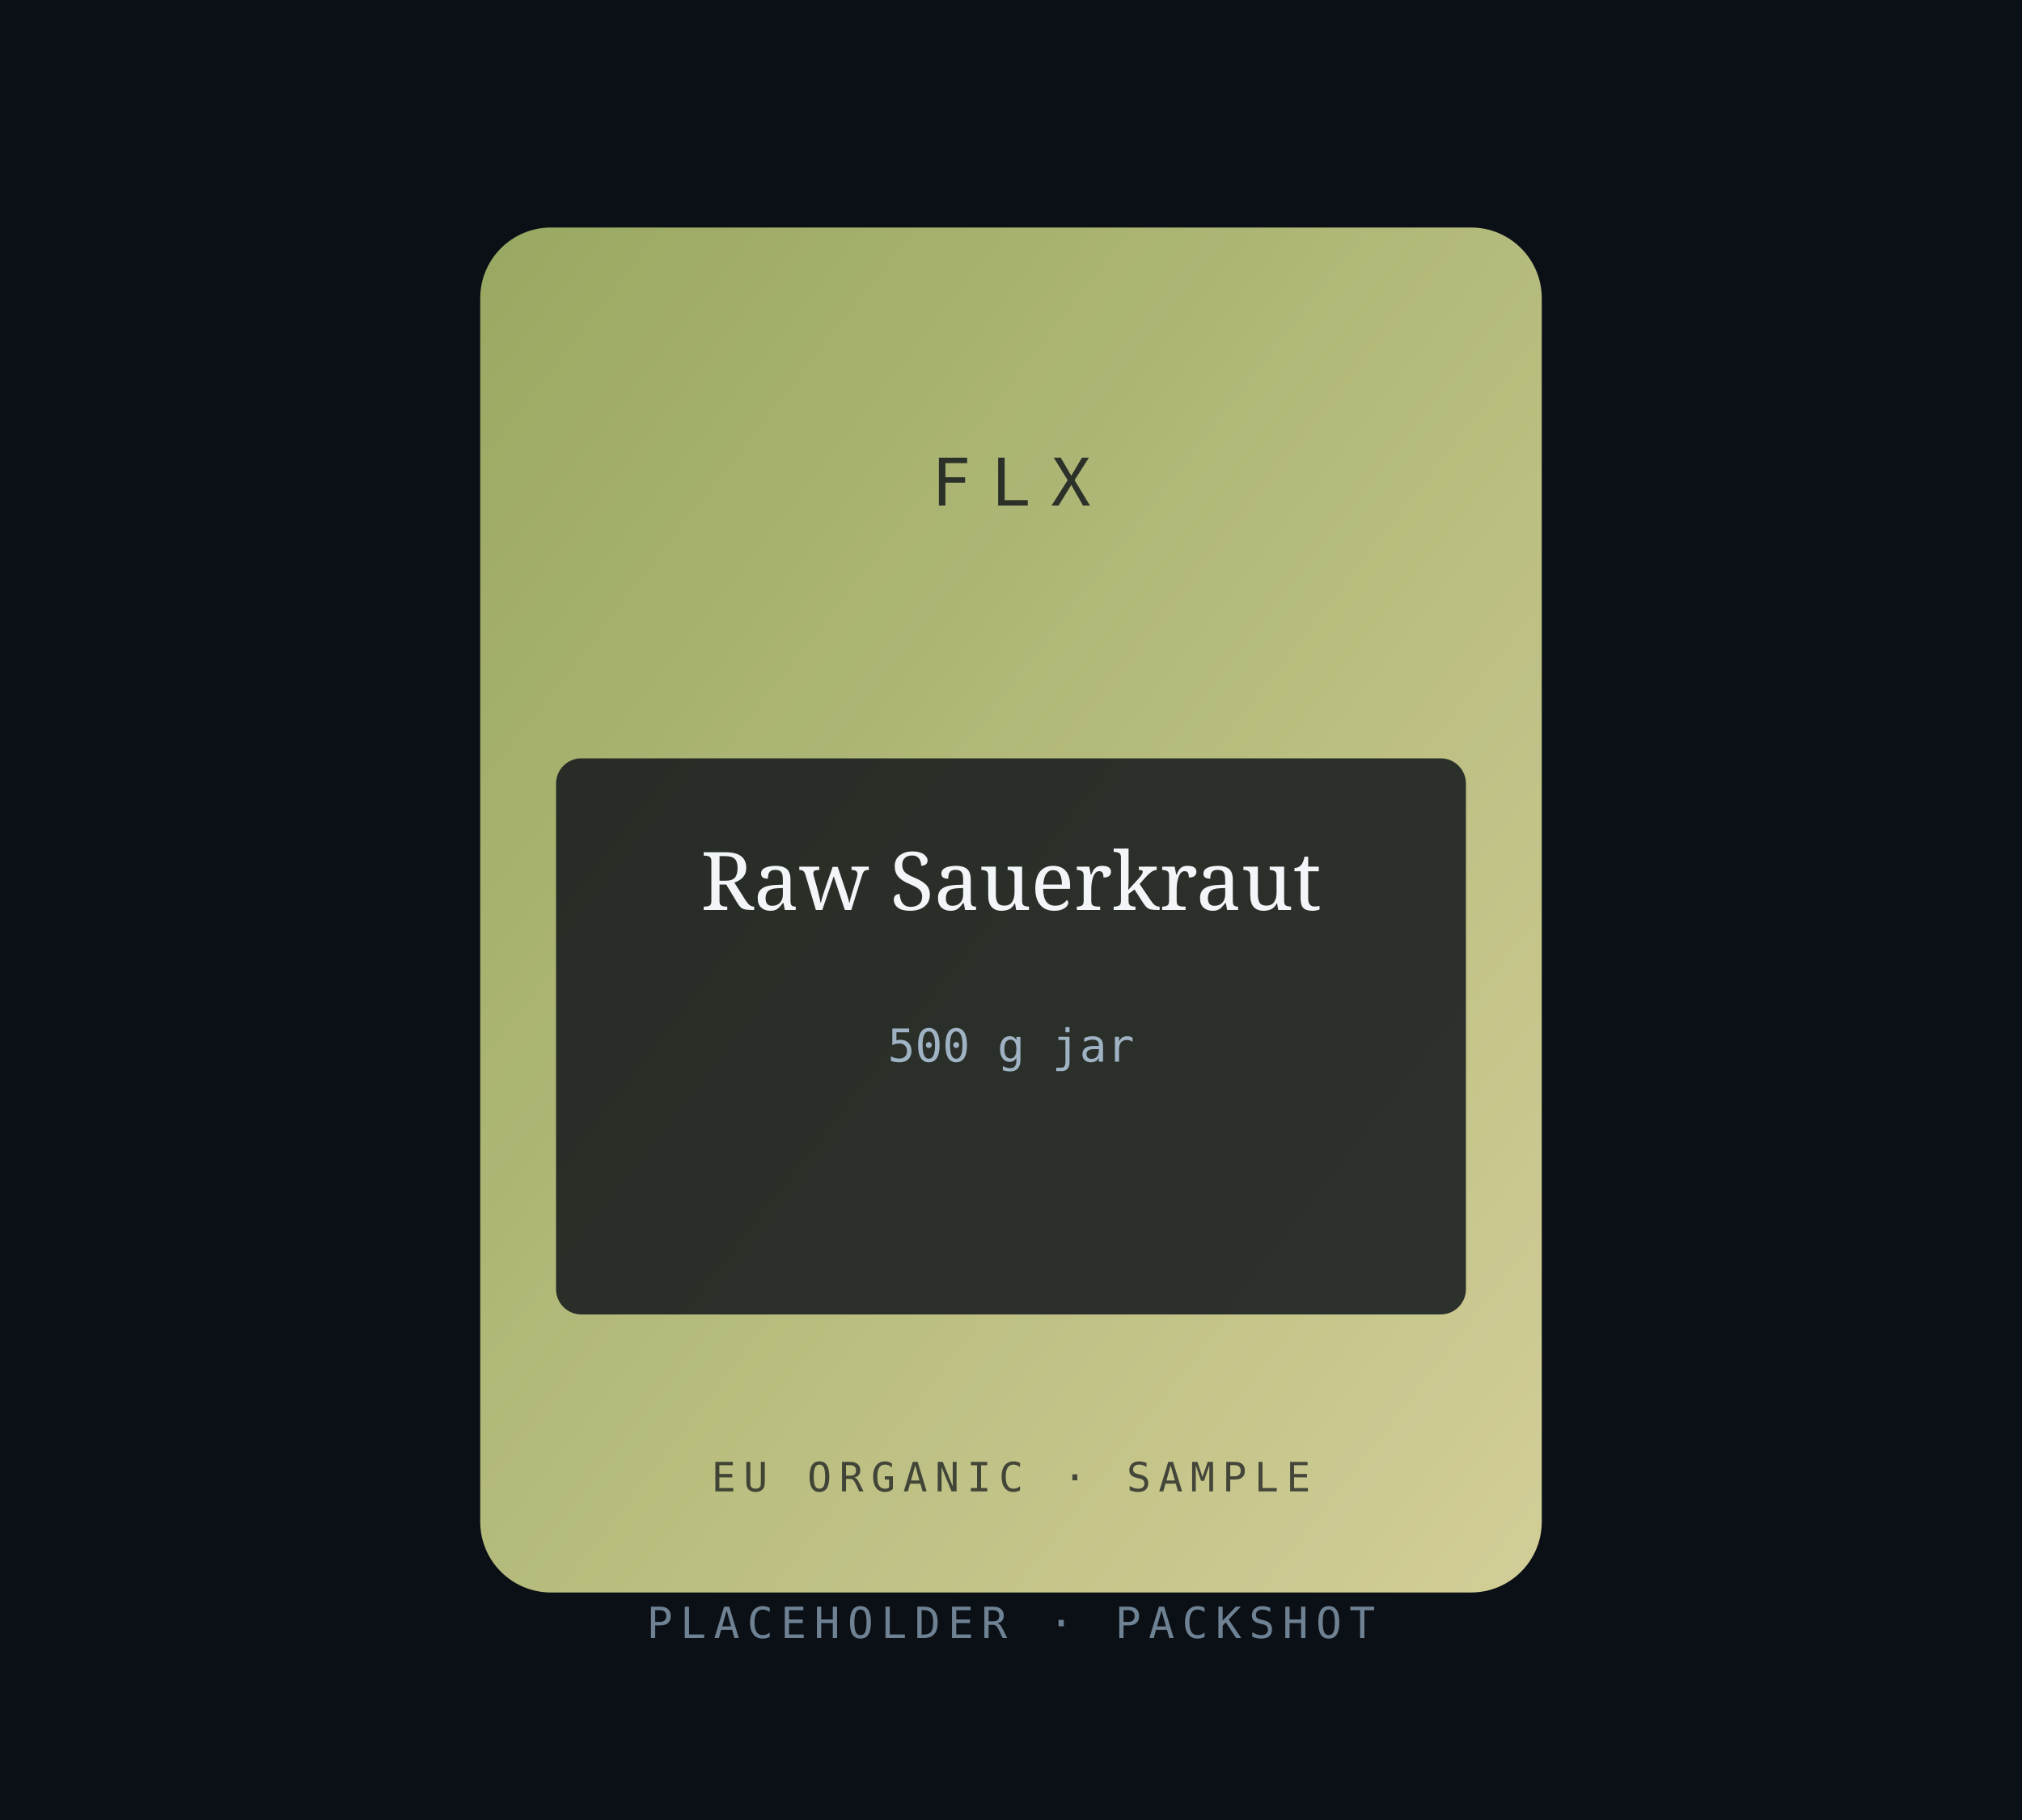
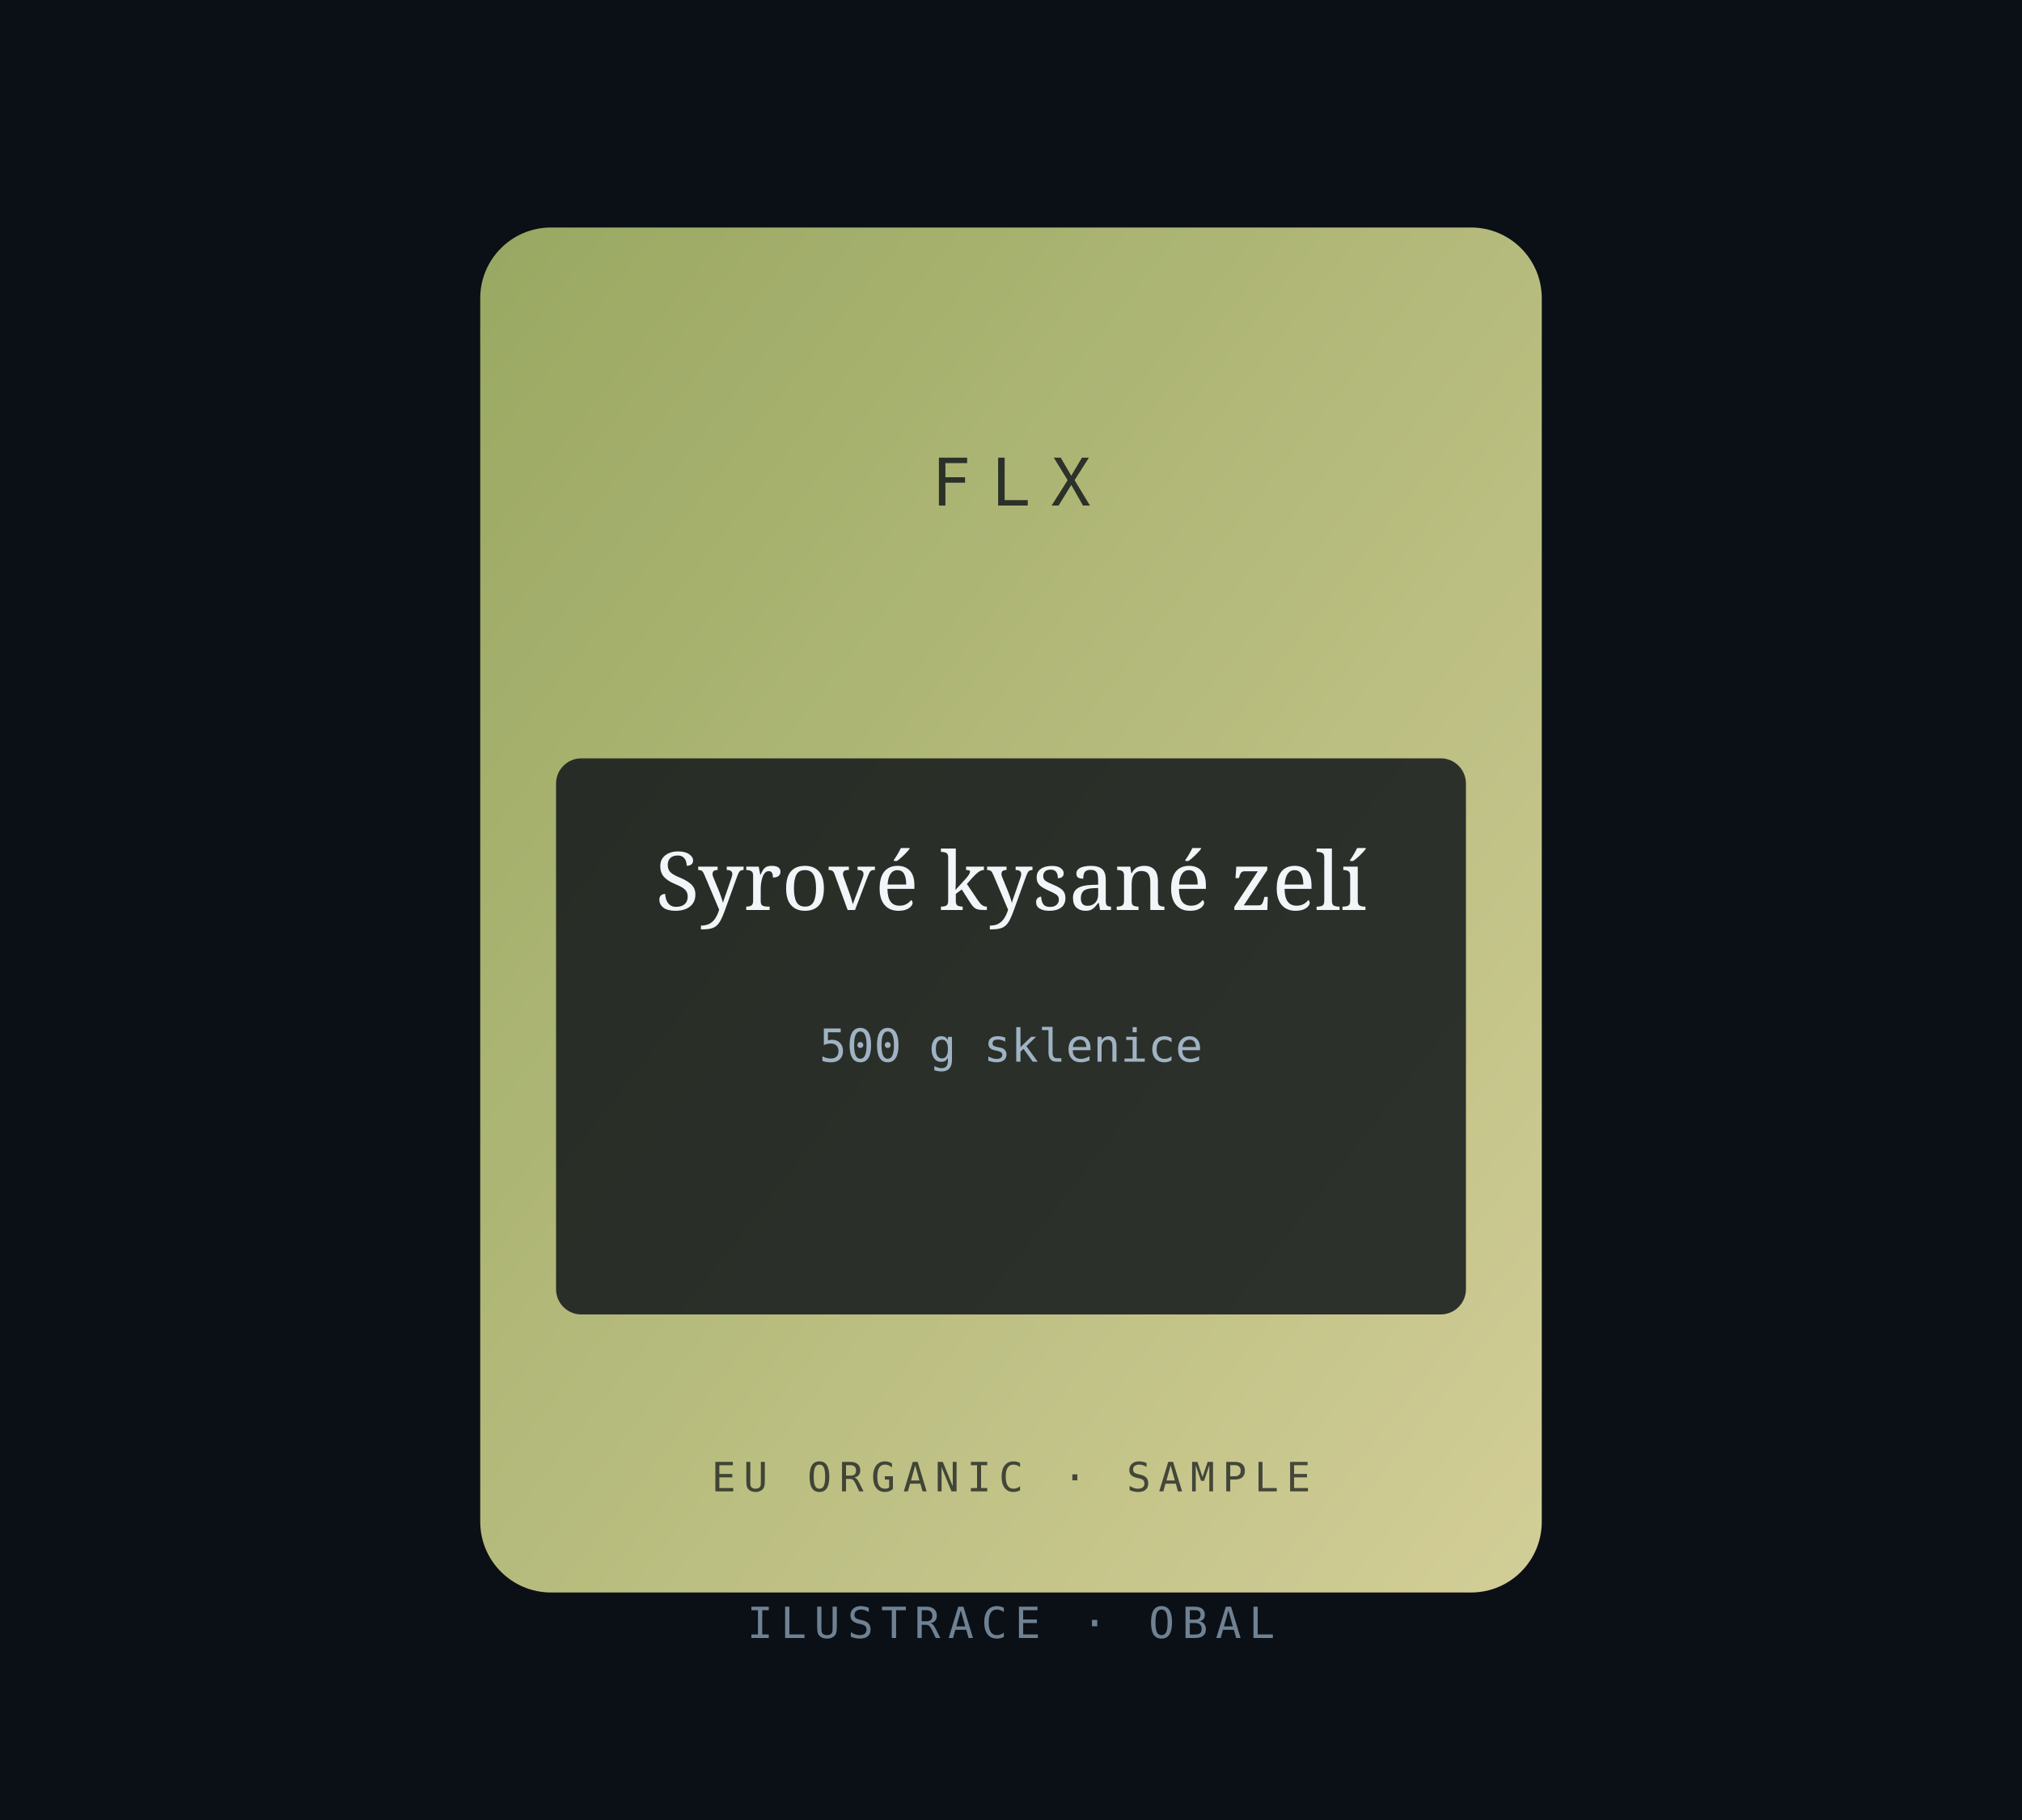
<svg xmlns="http://www.w3.org/2000/svg" viewBox="0 0 800 720" width="800" height="720">
  <defs>
    <linearGradient id="lb-sauerkraut" x1="0" y1="0" x2="1" y2="1">
      <stop offset="0%" stop-color="#a8b86a" />
      <stop offset="100%" stop-color="#e8e2a5" />
    </linearGradient>
  </defs>
  <rect width="800" height="720" fill="#0b1016" />
  <rect x="190" y="90" width="420" height="540" rx="28" fill="url(#lb-sauerkraut)" opacity="0.9" />
  <rect x="220" y="300" width="360" height="220" rx="10" fill="#0b1016" opacity="0.82" />
-   <text x="400" y="360" text-anchor="middle" font-family="Georgia, serif" font-size="32" fill="#f3f6f9">Raw Sauerkraut</text>
-   <text x="400" y="420" text-anchor="middle" font-family="ui-monospace, Menlo, monospace" font-size="18" fill="#9fb3c4">500 g jar</text>
+   <text x="400" y="360" text-anchor="middle" font-family="Georgia, serif" font-size="32" fill="#f3f6f9">Syrové kysané zelí</text>
+   <text x="400" y="420" text-anchor="middle" font-family="ui-monospace, Menlo, monospace" font-size="18" fill="#9fb3c4">500 g sklenice</text>
  <text x="400" y="200" text-anchor="middle" font-family="ui-monospace, Menlo, monospace" font-size="26" letter-spacing="8" fill="#0b1016" opacity="0.8">FLX</text>
  <text x="400" y="590" text-anchor="middle" font-family="ui-monospace, Menlo, monospace" font-size="16" letter-spacing="3" fill="#0b1016" opacity="0.7">EU ORGANIC · SAMPLE</text>
-   <text x="400" y="648" text-anchor="middle" font-family="ui-monospace, Menlo, monospace" font-size="17" letter-spacing="3" fill="#6f8294">PLACEHOLDER · PACKSHOT</text>
+   <text x="400" y="648" text-anchor="middle" font-family="ui-monospace, Menlo, monospace" font-size="17" letter-spacing="3" fill="#6f8294">ILUSTRACE · OBAL</text>
</svg>
